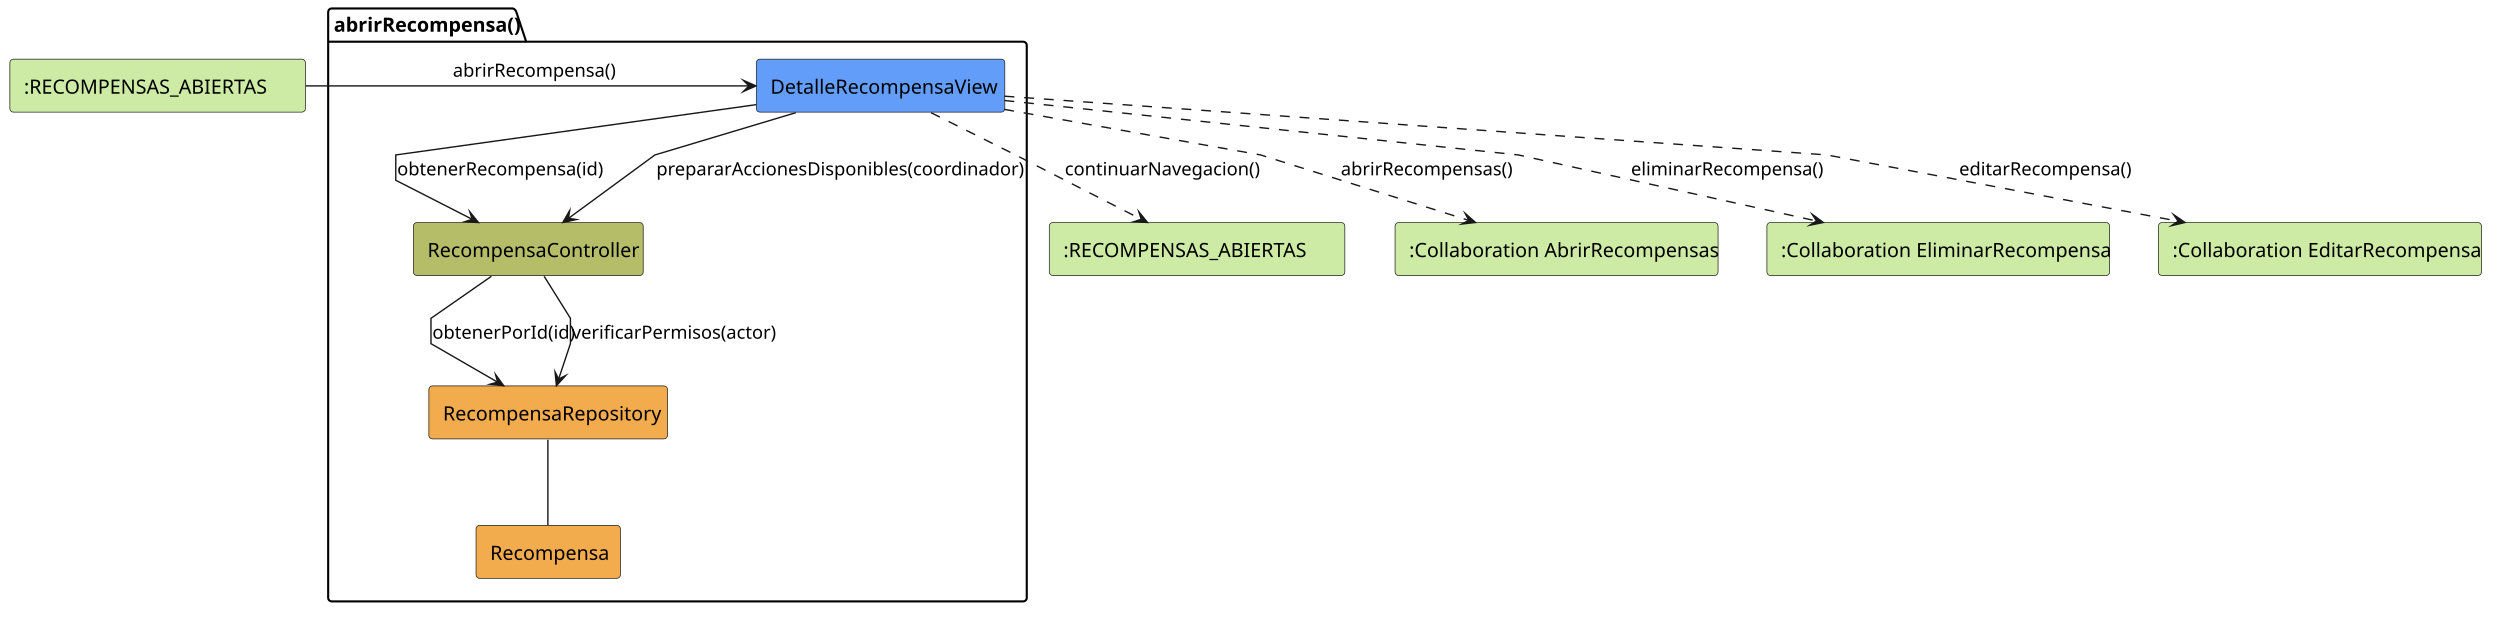
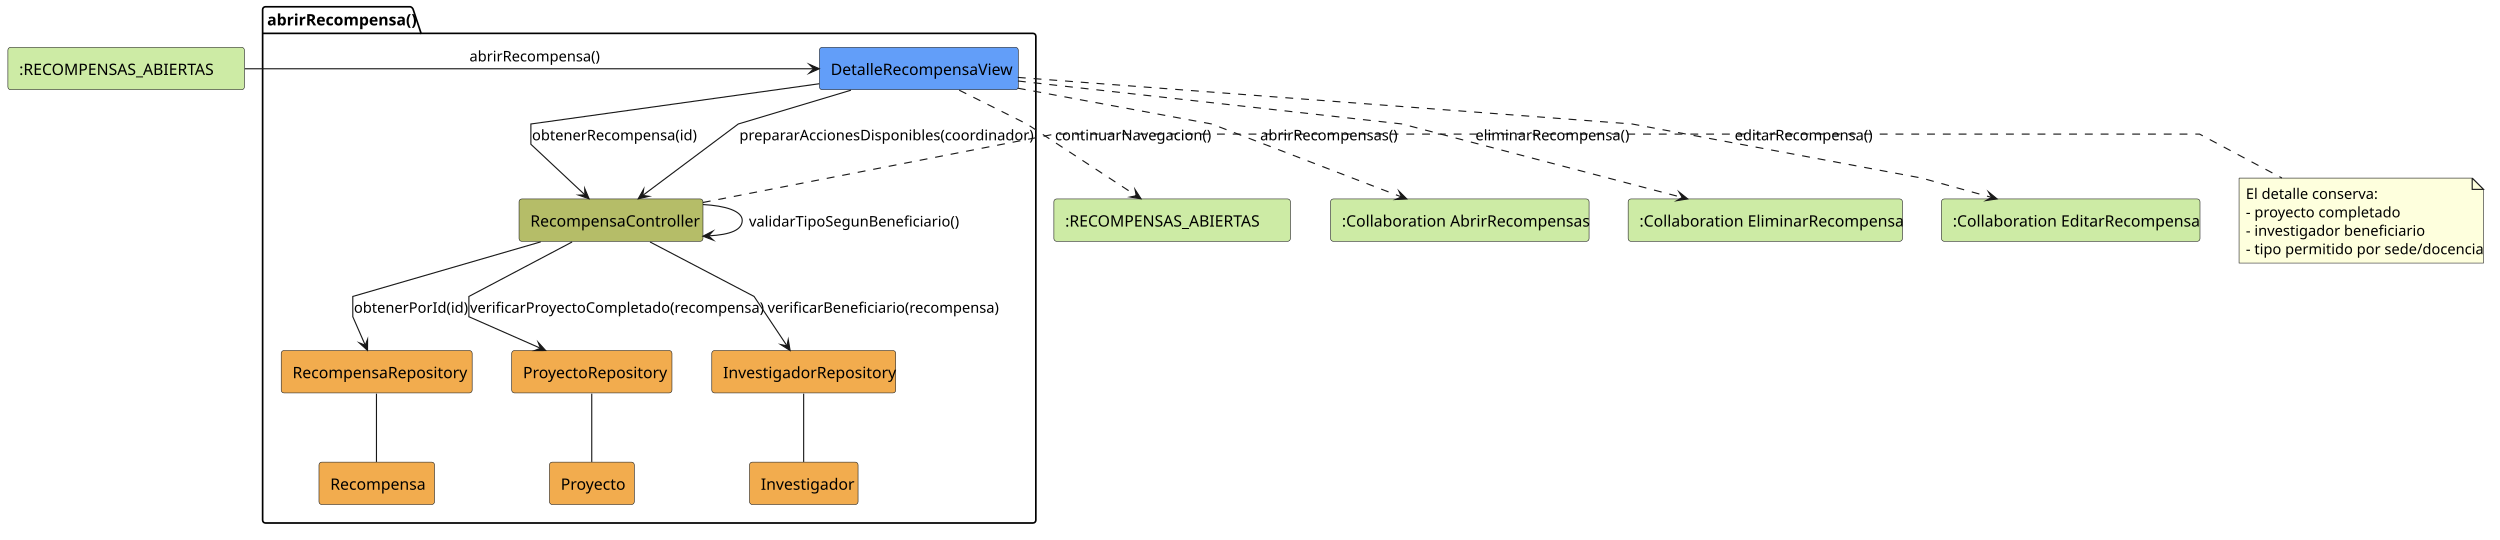
- <svg xmlns="http://www.w3.org/2000/svg" contentStyleType="text/css" data-diagram-type="DESCRIPTION" height="442px" preserveAspectRatio="none" style="width:1775px;height:442px;background:#FFFFFF;" version="1.1" viewBox="0 0 1775 442" width="1775px" zoomAndPan="magnify">
+ <svg xmlns="http://www.w3.org/2000/svg" contentStyleType="text/css" data-diagram-type="DESCRIPTION" height="479px" preserveAspectRatio="none" style="width:2218px;height:479px;background:#FFFFFF;" version="1.1" viewBox="0 0 2218 479" width="2218px" zoomAndPan="magnify">
  <defs />
  <g>
    <g class="cluster" data-qualified-name="abrirRecompensa" data-source-line="4" id="ent0002">
-       <path d="M235.5,6 L364.093,6 A3.75,3.75 0 0 1 366.593,8.5 L373.593,29.609 L726.5,29.609 A2.5,2.5 0 0 1 729,32.109 L729,424.5 A2.5,2.5 0 0 1 726.5,427 L235.5,427 A2.5,2.5 0 0 1 233,424.5 L233,8.5 A2.5,2.5 0 0 1 235.5,6" fill="none" style="stroke:#000000;stroke-width:1.5;" />
+       <path d="M235.5,6 L364.093,6 A3.75,3.75 0 0 1 366.593,8.5 L373.593,29.609 L916.5,29.609 A2.5,2.5 0 0 1 919,32.109 L919,461.5 A2.5,2.5 0 0 1 916.5,464 L235.5,464 A2.5,2.5 0 0 1 233,461.5 L233,8.5 A2.5,2.5 0 0 1 235.5,6" fill="none" style="stroke:#000000;stroke-width:1.5;" />
      <line style="stroke:#000000;stroke-width:1.5;" x1="233" x2="373.593" y1="29.609" y2="29.609" />
      <text fill="#000000" font-family="sans-serif" font-size="14" font-weight="700" lengthAdjust="spacing" textLength="127.593" x="237" y="22.533">abrirRecompensa()</text>
    </g>
    <g class="entity" data-qualified-name="abrirRecompensa.DetalleRecompensaView" data-source-line="5" id="ent0003">
-       <rect fill="#629EF9" height="37.609" rx="2.5" ry="2.5" style="stroke:#181818;stroke-width:0.5;" width="176.413" x="537" y="42" />
-       <text fill="#000000" font-family="sans-serif" font-size="14" lengthAdjust="spacing" textLength="156.413" x="547" y="66.533">DetalleRecompensaView</text>
+       <rect fill="#629EF9" height="37.609" rx="2.5" ry="2.5" style="stroke:#181818;stroke-width:0.5;" width="176.413" x="727" y="42" />
+       <text fill="#000000" font-family="sans-serif" font-size="14" lengthAdjust="spacing" textLength="156.413" x="737" y="66.533">DetalleRecompensaView</text>
    </g>
    <g class="entity" data-qualified-name="abrirRecompensa.RecompensaController" data-source-line="6" id="ent0004">
-       <rect fill="#B5BD68" height="37.609" rx="2.5" ry="2.5" style="stroke:#181818;stroke-width:0.5;" width="163.179" x="293.5" y="158" />
-       <text fill="#000000" font-family="sans-serif" font-size="14" lengthAdjust="spacing" textLength="143.179" x="303.5" y="182.533">RecompensaController</text>
+       <rect fill="#B5BD68" height="37.609" rx="2.5" ry="2.5" style="stroke:#181818;stroke-width:0.5;" width="163.179" x="460.5" y="176.5" />
+       <text fill="#000000" font-family="sans-serif" font-size="14" lengthAdjust="spacing" textLength="143.179" x="470.5" y="201.033">RecompensaController</text>
    </g>
    <g class="entity" data-qualified-name="abrirRecompensa.RecompensaRepository" data-source-line="7" id="ent0005">
-       <rect fill="#F2AC4E" height="37.609" rx="2.5" ry="2.5" style="stroke:#181818;stroke-width:0.5;" width="169.406" x="304.5" y="274" />
-       <text fill="#000000" font-family="sans-serif" font-size="14" lengthAdjust="spacing" textLength="149.406" x="314.5" y="298.533">RecompensaRepository</text>
+       <rect fill="#F2AC4E" height="37.609" rx="2.5" ry="2.5" style="stroke:#181818;stroke-width:0.5;" width="169.406" x="249.5" y="311" />
+       <text fill="#000000" font-family="sans-serif" font-size="14" lengthAdjust="spacing" textLength="149.406" x="259.5" y="335.533">RecompensaRepository</text>
    </g>
-     <g class="entity" data-qualified-name="abrirRecompensa.Recompensa" data-source-line="8" id="ent0006">
-       <rect fill="#F2AC4E" height="37.609" rx="2.5" ry="2.5" style="stroke:#181818;stroke-width:0.5;" width="102.489" x="338" y="373" />
-       <text fill="#000000" font-family="sans-serif" font-size="14" lengthAdjust="spacing" textLength="82.489" x="348" y="397.533">Recompensa</text>
+     <g class="entity" data-qualified-name="abrirRecompensa.ProyectoRepository" data-source-line="8" id="ent0006">
+       <rect fill="#F2AC4E" height="37.609" rx="2.5" ry="2.5" style="stroke:#181818;stroke-width:0.5;" width="142.165" x="454" y="311" />
+       <text fill="#000000" font-family="sans-serif" font-size="14" lengthAdjust="spacing" textLength="122.165" x="464" y="335.533">ProyectoRepository</text>
+     </g>
+     <g class="entity" data-qualified-name="abrirRecompensa.InvestigadorRepository" data-source-line="9" id="ent0007">
+       <rect fill="#F2AC4E" height="37.609" rx="2.5" ry="2.5" style="stroke:#181818;stroke-width:0.5;" width="163.185" x="631.5" y="311" />
+       <text fill="#000000" font-family="sans-serif" font-size="14" lengthAdjust="spacing" textLength="143.185" x="641.5" y="335.533">InvestigadorRepository</text>
+     </g>
+     <g class="entity" data-qualified-name="abrirRecompensa.Recompensa" data-source-line="10" id="ent0008">
+       <rect fill="#F2AC4E" height="37.609" rx="2.5" ry="2.5" style="stroke:#181818;stroke-width:0.5;" width="102.489" x="283" y="410" />
+       <text fill="#000000" font-family="sans-serif" font-size="14" lengthAdjust="spacing" textLength="82.489" x="293" y="434.533">Recompensa</text>
+     </g>
+     <g class="entity" data-qualified-name="abrirRecompensa.Proyecto" data-source-line="11" id="ent0009">
+       <rect fill="#F2AC4E" height="37.609" rx="2.5" ry="2.5" style="stroke:#181818;stroke-width:0.5;" width="75.248" x="487.5" y="410" />
+       <text fill="#000000" font-family="sans-serif" font-size="14" lengthAdjust="spacing" textLength="55.248" x="497.5" y="434.533">Proyecto</text>
+     </g>
+     <g class="entity" data-qualified-name="abrirRecompensa.Investigador" data-source-line="12" id="ent0010">
+       <rect fill="#F2AC4E" height="37.609" rx="2.5" ry="2.5" style="stroke:#181818;stroke-width:0.5;" width="96.269" x="665" y="410" />
+       <text fill="#000000" font-family="sans-serif" font-size="14" lengthAdjust="spacing" textLength="76.269" x="675" y="434.533">Investigador</text>
    </g>
    <g class="entity" data-qualified-name="EstadoEntrada" data-source-line="3" id="ent0001">
      <rect fill="#CDEBA5" height="37.609" rx="2.5" ry="2.5" style="stroke:#181818;stroke-width:0.5;" width="209.827" x="7" y="42" />
      <text fill="#000000" font-family="sans-serif" font-size="14" lengthAdjust="spacing" textLength="189.827" x="17" y="66.533">:RECOMPENSAS_ABIERTAS</text>
    </g>
-     <g class="entity" data-qualified-name="EstadoSalida" data-source-line="11" id="ent0007">
-       <rect fill="#CDEBA5" height="37.609" rx="2.5" ry="2.5" style="stroke:#181818;stroke-width:0.5;" width="209.827" x="745" y="158" />
-       <text fill="#000000" font-family="sans-serif" font-size="14" lengthAdjust="spacing" textLength="189.827" x="755" y="182.533">:RECOMPENSAS_ABIERTAS</text>
+     <g class="entity" data-qualified-name="EstadoSalida" data-source-line="15" id="ent0011">
+       <rect fill="#CDEBA5" height="37.609" rx="2.5" ry="2.5" style="stroke:#181818;stroke-width:0.5;" width="209.827" x="935" y="176.5" />
+       <text fill="#000000" font-family="sans-serif" font-size="14" lengthAdjust="spacing" textLength="189.827" x="945" y="201.033">:RECOMPENSAS_ABIERTAS</text>
    </g>
-     <g class="entity" data-qualified-name="AbrirRecompensas" data-source-line="12" id="ent0008">
-       <rect fill="#CDEBA5" height="37.609" rx="2.5" ry="2.5" style="stroke:#181818;stroke-width:0.5;" width="229.323" x="990.5" y="158" />
-       <text fill="#000000" font-family="sans-serif" font-size="14" lengthAdjust="spacing" textLength="209.323" x="1000.5" y="182.533">:Collaboration AbrirRecompensas</text>
+     <g class="entity" data-qualified-name="AbrirRecompensas" data-source-line="16" id="ent0012">
+       <rect fill="#CDEBA5" height="37.609" rx="2.5" ry="2.5" style="stroke:#181818;stroke-width:0.5;" width="229.323" x="1180.5" y="176.5" />
+       <text fill="#000000" font-family="sans-serif" font-size="14" lengthAdjust="spacing" textLength="209.323" x="1190.5" y="201.033">:Collaboration AbrirRecompensas</text>
    </g>
-     <g class="entity" data-qualified-name="EliminarRecompensa" data-source-line="13" id="ent0009">
-       <rect fill="#CDEBA5" height="37.609" rx="2.5" ry="2.5" style="stroke:#181818;stroke-width:0.5;" width="243.33" x="1254.5" y="158" />
-       <text fill="#000000" font-family="sans-serif" font-size="14" lengthAdjust="spacing" textLength="223.33" x="1264.5" y="182.533">:Collaboration EliminarRecompensa</text>
+     <g class="entity" data-qualified-name="EliminarRecompensa" data-source-line="17" id="ent0013">
+       <rect fill="#CDEBA5" height="37.609" rx="2.5" ry="2.5" style="stroke:#181818;stroke-width:0.5;" width="243.33" x="1444.5" y="176.5" />
+       <text fill="#000000" font-family="sans-serif" font-size="14" lengthAdjust="spacing" textLength="223.33" x="1454.5" y="201.033">:Collaboration EliminarRecompensa</text>
    </g>
-     <g class="entity" data-qualified-name="EditarRecompensa" data-source-line="14" id="ent0010">
-       <rect fill="#CDEBA5" height="37.609" rx="2.5" ry="2.5" style="stroke:#181818;stroke-width:0.5;" width="229.337" x="1532.5" y="158" />
-       <text fill="#000000" font-family="sans-serif" font-size="14" lengthAdjust="spacing" textLength="209.337" x="1542.5" y="182.533">:Collaboration EditarRecompensa</text>
+     <g class="entity" data-qualified-name="EditarRecompensa" data-source-line="18" id="ent0014">
+       <rect fill="#CDEBA5" height="37.609" rx="2.5" ry="2.5" style="stroke:#181818;stroke-width:0.5;" width="229.337" x="1722.5" y="176.5" />
+       <text fill="#000000" font-family="sans-serif" font-size="14" lengthAdjust="spacing" textLength="209.337" x="1732.5" y="201.033">:Collaboration EditarRecompensa</text>
    </g>
-     <g class="link" data-entity-1="ent0001" data-entity-2="ent0003" data-link-type="dependency" data-source-line="16" id="lnk11">
-       <path d="M217.05,61 C311.29,61 443.03,61 531.74,61" fill="none" id="EstadoEntrada-to-DetalleRecompensaView" style="stroke:#181818;stroke-width:1;" />
-       <polygon fill="#181818" points="536.74,61,527.74,57,531.74,61,527.74,65,536.74,61" style="stroke:#181818;stroke-width:1;stroke-linejoin:miter;stroke-miterlimit:10;" />
-       <text fill="#000000" font-family="sans-serif" font-size="13" lengthAdjust="spacing" textLength="111.262" x="321.5" y="54.495">abrirRecompensa()</text>
+     <g class="entity" data-qualified-name="GMN25" data-source-line="32" id="ent0026">
+       <path d="M1986.5,158 L1986.5,233.406 L2203.331,233.406 L2203.331,168 L2193.331,158 L1986.5,158" fill="#FEFFDD" style="stroke:#181818;stroke-width:0.5;" />
+       <path d="M2193.331,158 L2193.331,168 L2203.331,168 L2193.331,158" fill="#FEFFDD" style="stroke:#181818;stroke-width:1;" />
+       <text fill="#000000" font-family="sans-serif" font-size="13" lengthAdjust="spacing" textLength="113.452" x="1992.5" y="176.495">El detalle conserva:</text>
+       <text fill="#000000" font-family="sans-serif" font-size="13" lengthAdjust="spacing" textLength="128.623" x="1992.5" y="192.847">- proyecto completado</text>
+       <text fill="#000000" font-family="sans-serif" font-size="13" lengthAdjust="spacing" textLength="148.135" x="1992.5" y="209.198">- investigador beneficiario</text>
+       <text fill="#000000" font-family="sans-serif" font-size="13" lengthAdjust="spacing" textLength="195.832" x="1992.5" y="225.55">- tipo permitido por sede/docencia</text>
    </g>
-     <g class="link" data-entity-1="ent0003" data-entity-2="ent0004" data-link-type="dependency" data-source-line="18" id="lnk12">
-       <path d="M536.86,74.3 C434.94,88.52 281,110 281,110 C281,110 281,128 281,128 C281,128 308.607,142.096 335.277,155.716" fill="none" id="DetalleRecompensaView-to-RecompensaController" style="stroke:#181818;stroke-width:1;" />
-       <polygon fill="#181818" points="339.73,157.99,333.534,150.334,335.277,155.716,329.896,157.459,339.73,157.99" style="stroke:#181818;stroke-width:1;stroke-linejoin:miter;stroke-miterlimit:10;" />
-       <text fill="#000000" font-family="sans-serif" font-size="13" lengthAdjust="spacing" textLength="139.464" x="282" y="124.495">obtenerRecompensa(id)</text>
+     <g class="link" data-entity-1="ent0001" data-entity-2="ent0003" data-link-type="dependency" data-source-line="20" id="lnk15">
+       <path d="M217.25,61 C355.9,61 592.3,61 721.85,61" fill="none" id="EstadoEntrada-to-DetalleRecompensaView" style="stroke:#181818;stroke-width:1;" />
+       <polygon fill="#181818" points="726.85,61,717.85,57,721.85,61,717.85,65,726.85,61" style="stroke:#181818;stroke-width:1;stroke-linejoin:miter;stroke-miterlimit:10;" />
+       <text fill="#000000" font-family="sans-serif" font-size="13" lengthAdjust="spacing" textLength="111.262" x="416.5" y="54.495">abrirRecompensa()</text>
    </g>
-     <g class="link" data-entity-1="ent0003" data-entity-2="ent0004" data-link-type="dependency" data-source-line="19" id="lnk13">
-       <path d="M564.97,80.01 C519.57,93.63 465,110 465,110 C465,110 430.272,135.463 403.622,155.012" fill="none" id="DetalleRecompensaView-to-RecompensaController-1" style="stroke:#181818;stroke-width:1;" />
-       <polygon fill="#181818" points="399.59,157.97,409.213,155.872,403.622,155.012,404.481,149.421,399.59,157.97" style="stroke:#181818;stroke-width:1;stroke-linejoin:miter;stroke-miterlimit:10;" />
-       <text fill="#000000" font-family="sans-serif" font-size="13" lengthAdjust="spacing" textLength="246.403" x="466" y="124.495">prepararAccionesDisponibles(coordinador)</text>
+     <g class="link" data-entity-1="ent0003" data-entity-2="ent0004" data-link-type="dependency" data-source-line="22" id="lnk16">
+       <path d="M726.86,74.3 C624.94,88.52 471,110 471,110 C471,110 471,128 471,128 C471,128 497.931,153.222 518.951,172.912" fill="none" id="DetalleRecompensaView-to-RecompensaController" style="stroke:#181818;stroke-width:1;" />
+       <polygon fill="#181818" points="522.6,176.33,518.766,167.258,518.951,172.912,513.297,173.096,522.6,176.33" style="stroke:#181818;stroke-width:1;stroke-linejoin:miter;stroke-miterlimit:10;" />
+       <text fill="#000000" font-family="sans-serif" font-size="13" lengthAdjust="spacing" textLength="139.464" x="472" y="124.495">obtenerRecompensa(id)</text>
    </g>
-     <g class="link" data-entity-1="ent0004" data-entity-2="ent0005" data-link-type="dependency" data-source-line="20" id="lnk14">
-       <path d="M348.91,196.15 C329.37,209.74 306,226 306,226 C306,226 306,244 306,244 C306,244 329.792,257.757 353.292,271.347" fill="none" id="RecompensaController-to-RecompensaRepository" style="stroke:#181818;stroke-width:1;" />
-       <polygon fill="#181818" points="357.62,273.85,351.831,265.882,353.292,271.347,347.827,272.807,357.62,273.85" style="stroke:#181818;stroke-width:1;stroke-linejoin:miter;stroke-miterlimit:10;" />
-       <text fill="#000000" font-family="sans-serif" font-size="13" lengthAdjust="spacing" textLength="93.939" x="307" y="240.495">obtenerPorId(id)</text>
+     <g class="link" data-entity-1="ent0003" data-entity-2="ent0004" data-link-type="dependency" data-source-line="23" id="lnk17">
+       <path d="M754.97,80.01 C709.57,93.63 655,110 655,110 C655,110 603.444,148.545 570.244,173.375" fill="none" id="DetalleRecompensaView-to-RecompensaController-1" style="stroke:#181818;stroke-width:1;" />
+       <polygon fill="#181818" points="566.24,176.37,575.843,174.183,570.244,173.375,571.052,167.776,566.24,176.37" style="stroke:#181818;stroke-width:1;stroke-linejoin:miter;stroke-miterlimit:10;" />
+       <text fill="#000000" font-family="sans-serif" font-size="13" lengthAdjust="spacing" textLength="246.403" x="656" y="124.495">prepararAccionesDisponibles(coordinador)</text>
    </g>
-     <g class="link" data-entity-1="ent0004" data-entity-2="ent0005" data-link-type="dependency" data-source-line="21" id="lnk15">
-       <path d="M386.34,196.15 C394.84,209.74 405,226 405,226 C405,226 405,244 405,244 C405,244 401.161,255.517 396.631,269.107" fill="none" id="RecompensaController-to-RecompensaRepository-1" style="stroke:#181818;stroke-width:1;" />
-       <polygon fill="#181818" points="395.05,273.85,401.691,266.577,396.631,269.107,394.101,264.047,395.05,273.85" style="stroke:#181818;stroke-width:1;stroke-linejoin:miter;stroke-miterlimit:10;" />
-       <text fill="#000000" font-family="sans-serif" font-size="13" lengthAdjust="spacing" textLength="137.243" x="406" y="240.495">verificarPermisos(actor)</text>
+     <g class="link" data-entity-1="ent0004" data-entity-2="ent0005" data-link-type="dependency" data-source-line="24" id="lnk18">
+       <path d="M479.73,214.58 C411.92,234.28 313,263 313,263 C313,263 313,281 313,281 C313,281 318.105,292.68 324.055,306.27" fill="none" id="RecompensaController-to-RecompensaRepository" style="stroke:#181818;stroke-width:1;" />
+       <polygon fill="#181818" points="326.06,310.85,326.115,301.001,324.055,306.27,318.786,304.21,326.06,310.85" style="stroke:#181818;stroke-width:1;stroke-linejoin:miter;stroke-miterlimit:10;" />
+       <text fill="#000000" font-family="sans-serif" font-size="13" lengthAdjust="spacing" textLength="93.939" x="314" y="277.495">obtenerPorId(id)</text>
    </g>
-     <g class="link" data-entity-1="ent0005" data-entity-2="ent0006" data-link-type="association" data-source-line="22" id="lnk16">
-       <path d="M389,312.24 C389,329.59 389,355.52 389,372.84" fill="none" id="RecompensaRepository-Recompensa" style="stroke:#181818;stroke-width:1;" />
+     <g class="link" data-entity-1="ent0004" data-entity-2="ent0006" data-link-type="dependency" data-source-line="25" id="lnk19">
+       <path d="M507.57,214.67 C470.26,234.36 416,263 416,263 C416,263 416,281 416,281 C416,281 448.594,295.355 479.524,308.975" fill="none" id="RecompensaController-to-ProyectoRepository" style="stroke:#181818;stroke-width:1;" />
+       <polygon fill="#181818" points="484.1,310.99,477.475,303.702,479.524,308.975,474.251,311.024,484.1,310.99" style="stroke:#181818;stroke-width:1;stroke-linejoin:miter;stroke-miterlimit:10;" />
+       <text fill="#000000" font-family="sans-serif" font-size="13" lengthAdjust="spacing" textLength="247.102" x="417" y="277.495">verificarProyectoCompletado(recompensa)</text>
    </g>
-     <g class="link" data-entity-1="ent0003" data-entity-2="ent0007" data-link-type="dependency" data-source-line="23" id="lnk17">
-       <path d="M661.02,80.01 C688.26,93.63 721,110 721,110 C721,110 772.109,136.142 810.299,155.692" fill="none" id="DetalleRecompensaView-to-EstadoSalida" style="stroke:#181818;stroke-width:1;stroke-dasharray:7,7;" />
-       <polygon fill="#181818" points="814.75,157.97,808.561,150.308,810.299,155.692,804.916,157.429,814.75,157.97" style="stroke:#181818;stroke-width:1;stroke-linejoin:miter;stroke-miterlimit:10;" />
-       <text fill="#000000" font-family="sans-serif" font-size="13" lengthAdjust="spacing" textLength="130.793" x="756" y="124.495">continuarNavegacion()</text>
+     <g class="link" data-entity-1="ent0004" data-entity-2="ent0007" data-link-type="dependency" data-source-line="26" id="lnk20">
+       <path d="M576.7,214.67 C614.31,234.36 669,263 669,263 C669,263 685.177,287.259 698.207,306.809" fill="none" id="RecompensaController-to-InvestigadorRepository" style="stroke:#181818;stroke-width:1;" />
+       <polygon fill="#181818" points="700.98,310.97,699.317,301.263,698.207,306.809,692.66,305.699,700.98,310.97" style="stroke:#181818;stroke-width:1;stroke-linejoin:miter;stroke-miterlimit:10;" />
+       <text fill="#000000" font-family="sans-serif" font-size="13" lengthAdjust="spacing" textLength="193.629" x="681" y="277.495">verificarBeneficiario(recompensa)</text>
    </g>
-     <g class="link" data-entity-1="ent0003" data-entity-2="ent0008" data-link-type="dependency" data-source-line="24" id="lnk18">
-       <path d="M713.03,77.65 C791.83,91.66 895,110 895,110 C895,110 980.67,136.92 1042.85,156.47" fill="none" id="DetalleRecompensaView-to-AbrirRecompensas" style="stroke:#181818;stroke-width:1;stroke-dasharray:7,7;" />
-       <polygon fill="#181818" points="1047.62,157.97,1040.234,151.455,1042.85,156.47,1037.835,159.086,1047.62,157.97" style="stroke:#181818;stroke-width:1;stroke-linejoin:miter;stroke-miterlimit:10;" />
-       <text fill="#000000" font-family="sans-serif" font-size="13" lengthAdjust="spacing" textLength="117.762" x="952" y="124.495">abrirRecompensas()</text>
+     <g class="link" data-entity-1="ent0004" data-entity-2="ent0004" data-link-type="dependency" data-source-line="27" id="lnk21">
+       <path d="M623.66,181.47 C643.63,182.51 658.5,187.19 658.5,195.5 C658.5,203.81 648.623,208.23 628.653,209.27" fill="none" id="RecompensaController-to-RecompensaController" style="stroke:#181818;stroke-width:1;" />
+       <polygon fill="#181818" points="623.66,209.53,632.856,213.056,628.653,209.27,632.44,205.067,623.66,209.53" style="stroke:#181818;stroke-width:1;stroke-linejoin:miter;stroke-miterlimit:10;" />
+       <text fill="#000000" font-family="sans-serif" font-size="13" lengthAdjust="spacing" textLength="177.76" x="664.5" y="200.995">validarTipoSegunBeneficiario()</text>
    </g>
-     <g class="link" data-entity-1="ent0003" data-entity-2="ent0009" data-link-type="dependency" data-source-line="25" id="lnk19">
-       <path d="M713.15,71.34 C844.93,85.3 1078,110 1078,110 C1078,110 1201.458,137.338 1289.688,156.888" fill="none" id="DetalleRecompensaView-to-EliminarRecompensa" style="stroke:#181818;stroke-width:1;stroke-dasharray:7,7;" />
-       <polygon fill="#181818" points="1294.57,157.97,1286.649,152.118,1289.688,156.888,1284.918,159.928,1294.57,157.97" style="stroke:#181818;stroke-width:1;stroke-linejoin:miter;stroke-miterlimit:10;" />
-       <text fill="#000000" font-family="sans-serif" font-size="13" lengthAdjust="spacing" textLength="130.768" x="1158" y="124.495">eliminarRecompensa()</text>
+     <g class="link" data-entity-1="ent0005" data-entity-2="ent0008" data-link-type="association" data-source-line="28" id="lnk22">
+       <path d="M334,349.24 C334,366.59 334,392.52 334,409.84" fill="none" id="RecompensaRepository-Recompensa" style="stroke:#181818;stroke-width:1;" />
    </g>
-     <g class="link" data-entity-1="ent0003" data-entity-2="ent0010" data-link-type="dependency" data-source-line="26" id="lnk20">
-       <path d="M713.2,68.3 C895.51,81.32 1297,110 1297,110 C1297,110 1442.817,137.493 1546.447,157.043" fill="none" id="DetalleRecompensaView-to-EditarRecompensa" style="stroke:#181818;stroke-width:1;stroke-dasharray:7,7;" />
-       <polygon fill="#181818" points="1551.36,157.97,1543.257,152.371,1546.447,157.043,1541.774,160.232,1551.36,157.97" style="stroke:#181818;stroke-width:1;stroke-linejoin:miter;stroke-miterlimit:10;" />
-       <text fill="#000000" font-family="sans-serif" font-size="13" lengthAdjust="spacing" textLength="117.774" x="1391" y="124.495">editarRecompensa()</text>
+     <g class="link" data-entity-1="ent0006" data-entity-2="ent0009" data-link-type="association" data-source-line="29" id="lnk23">
+       <path d="M525,349.24 C525,366.59 525,392.52 525,409.84" fill="none" id="ProyectoRepository-Proyecto" style="stroke:#181818;stroke-width:1;" />
+     </g>
+     <g class="link" data-entity-1="ent0007" data-entity-2="ent0010" data-link-type="association" data-source-line="30" id="lnk24">
+       <path d="M713,349.24 C713,366.59 713,392.52 713,409.84" fill="none" id="InvestigadorRepository-Investigador" style="stroke:#181818;stroke-width:1;" />
+     </g>
+     <g class="link" data-entity-1="ent0004" data-entity-2="ent0026" data-link-type="association" data-source-line="32" id="lnk27">
+       <path d="M623.53,179.65 C738.79,157.24 935.5,119 935.5,119 C935.5,119 1951.5,119 1951.5,119 C1951.5,119 1988.22,138.58 2024.51,157.92" fill="none" id="RecompensaController-GMN25" style="stroke:#181818;stroke-width:1;stroke-dasharray:7,7;" />
+     </g>
+     <g class="link" data-entity-1="ent0003" data-entity-2="ent0011" data-link-type="dependency" data-source-line="37" id="lnk28">
+       <path d="M851.02,80.01 C878.26,93.63 911,110 911,110 C911,110 970.237,148.8 1008.147,173.631" fill="none" id="DetalleRecompensaView-to-EstadoSalida" style="stroke:#181818;stroke-width:1;stroke-dasharray:7,7;" />
+       <polygon fill="#181818" points="1012.33,176.37,1006.993,168.093,1008.147,173.631,1002.61,174.785,1012.33,176.37" style="stroke:#181818;stroke-width:1;stroke-linejoin:miter;stroke-miterlimit:10;" />
+       <text fill="#000000" font-family="sans-serif" font-size="13" lengthAdjust="spacing" textLength="130.793" x="936" y="124.495">continuarNavegacion()</text>
+     </g>
+     <g class="link" data-entity-1="ent0003" data-entity-2="ent0012" data-link-type="dependency" data-source-line="38" id="lnk29">
+       <path d="M903.02,78.25 C978.45,92.18 1075,110 1075,110 C1075,110 1178.793,149.867 1243.402,174.687" fill="none" id="DetalleRecompensaView-to-AbrirRecompensas" style="stroke:#181818;stroke-width:1;stroke-dasharray:7,7;" />
+       <polygon fill="#181818" points="1248.07,176.48,1241.103,169.519,1243.402,174.687,1238.234,176.987,1248.07,176.48" style="stroke:#181818;stroke-width:1;stroke-linejoin:miter;stroke-miterlimit:10;" />
+       <text fill="#000000" font-family="sans-serif" font-size="13" lengthAdjust="spacing" textLength="117.762" x="1118" y="124.495">abrirRecompensas()</text>
+     </g>
+     <g class="link" data-entity-1="ent0003" data-entity-2="ent0013" data-link-type="dependency" data-source-line="39" id="lnk30">
+       <path d="M903.11,71.86 C1028.66,85.91 1244,110 1244,110 C1244,110 1427,158 1427,158 C1427,158 1457.464,166 1492.474,175.19" fill="none" id="DetalleRecompensaView-to-EliminarRecompensa" style="stroke:#181818;stroke-width:1;stroke-dasharray:7,7;" />
+       <polygon fill="#181818" points="1497.31,176.46,1489.62,170.306,1492.474,175.19,1487.589,178.044,1497.31,176.46" style="stroke:#181818;stroke-width:1;stroke-linejoin:miter;stroke-miterlimit:10;" />
+       <text fill="#000000" font-family="sans-serif" font-size="13" lengthAdjust="spacing" textLength="130.768" x="1309" y="124.495">eliminarRecompensa()</text>
+     </g>
+     <g class="link" data-entity-1="ent0003" data-entity-2="ent0014" data-link-type="dependency" data-source-line="40" id="lnk31">
+       <path d="M903.02,68.67 C1076.95,81.86 1448,110 1448,110 C1448,110 1705,158 1705,158 C1705,158 1733.701,165.938 1766.951,175.128" fill="none" id="DetalleRecompensaView-to-EditarRecompensa" style="stroke:#181818;stroke-width:1;stroke-dasharray:7,7;" />
+       <polygon fill="#181818" points="1771.77,176.46,1764.161,170.207,1766.951,175.128,1762.03,177.918,1771.77,176.46" style="stroke:#181818;stroke-width:1;stroke-linejoin:miter;stroke-miterlimit:10;" />
+       <text fill="#000000" font-family="sans-serif" font-size="13" lengthAdjust="spacing" textLength="117.774" x="1539" y="124.495">editarRecompensa()</text>
    </g>
  </g>
</svg>
